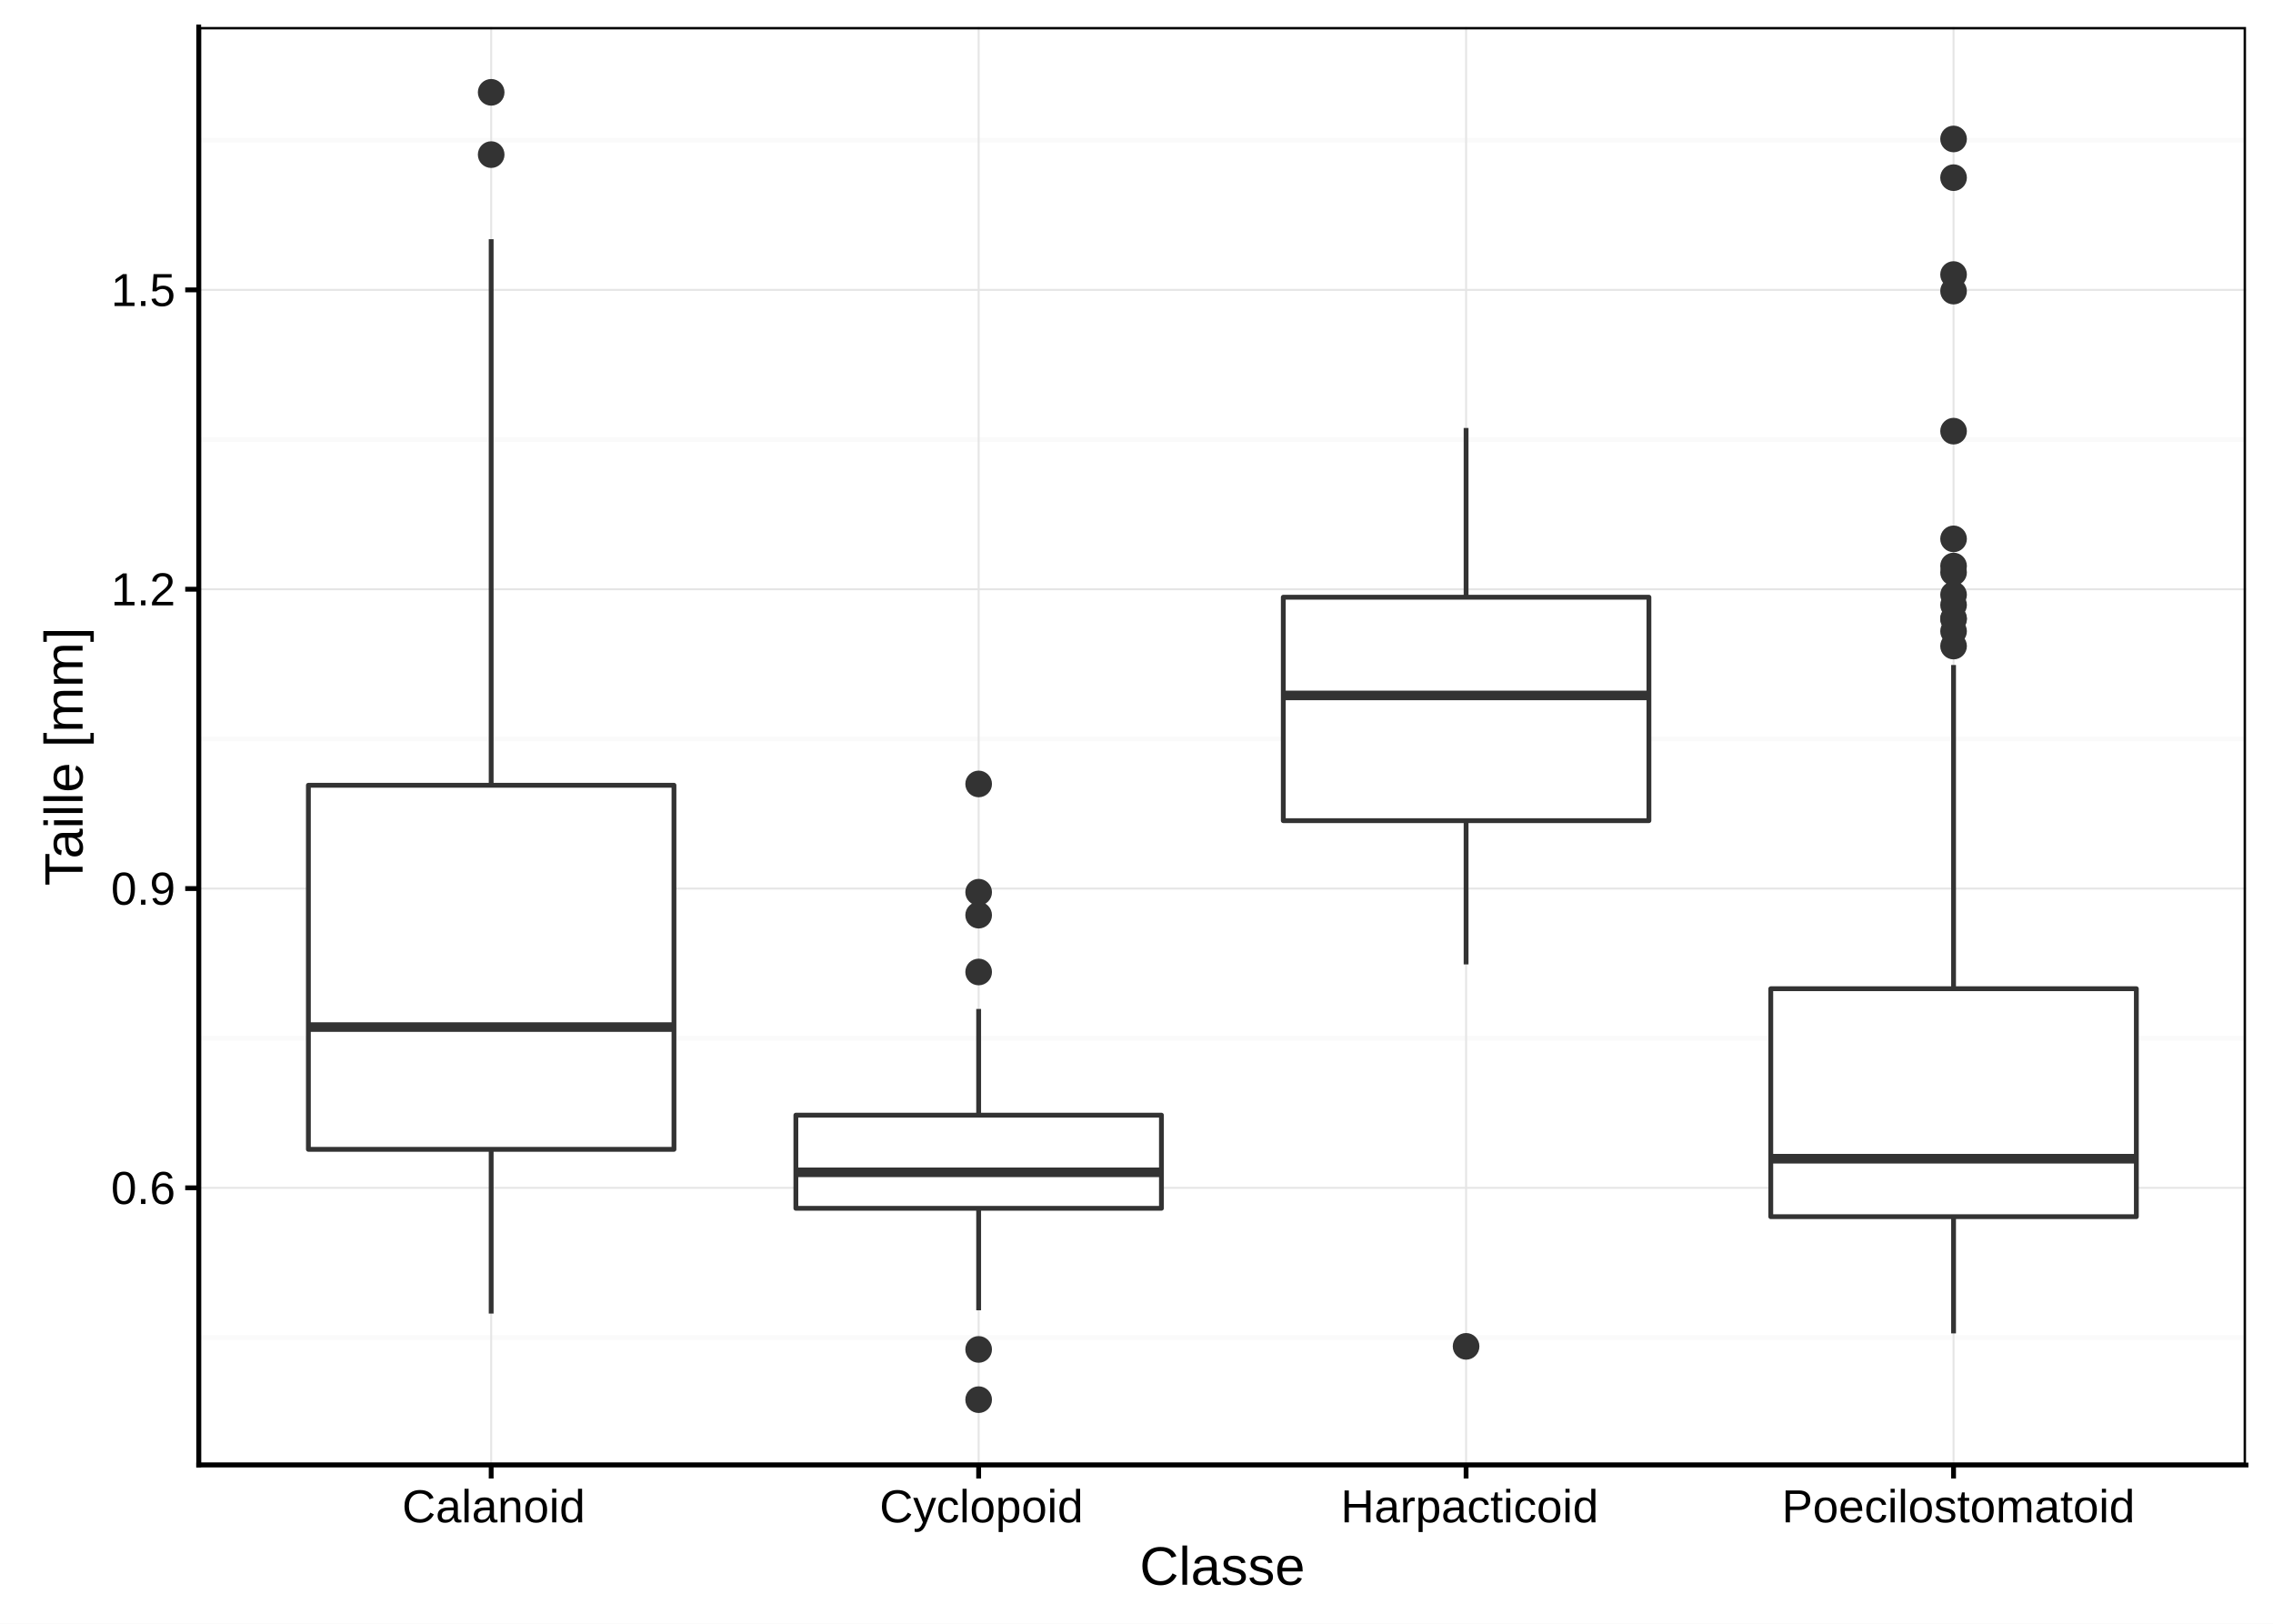
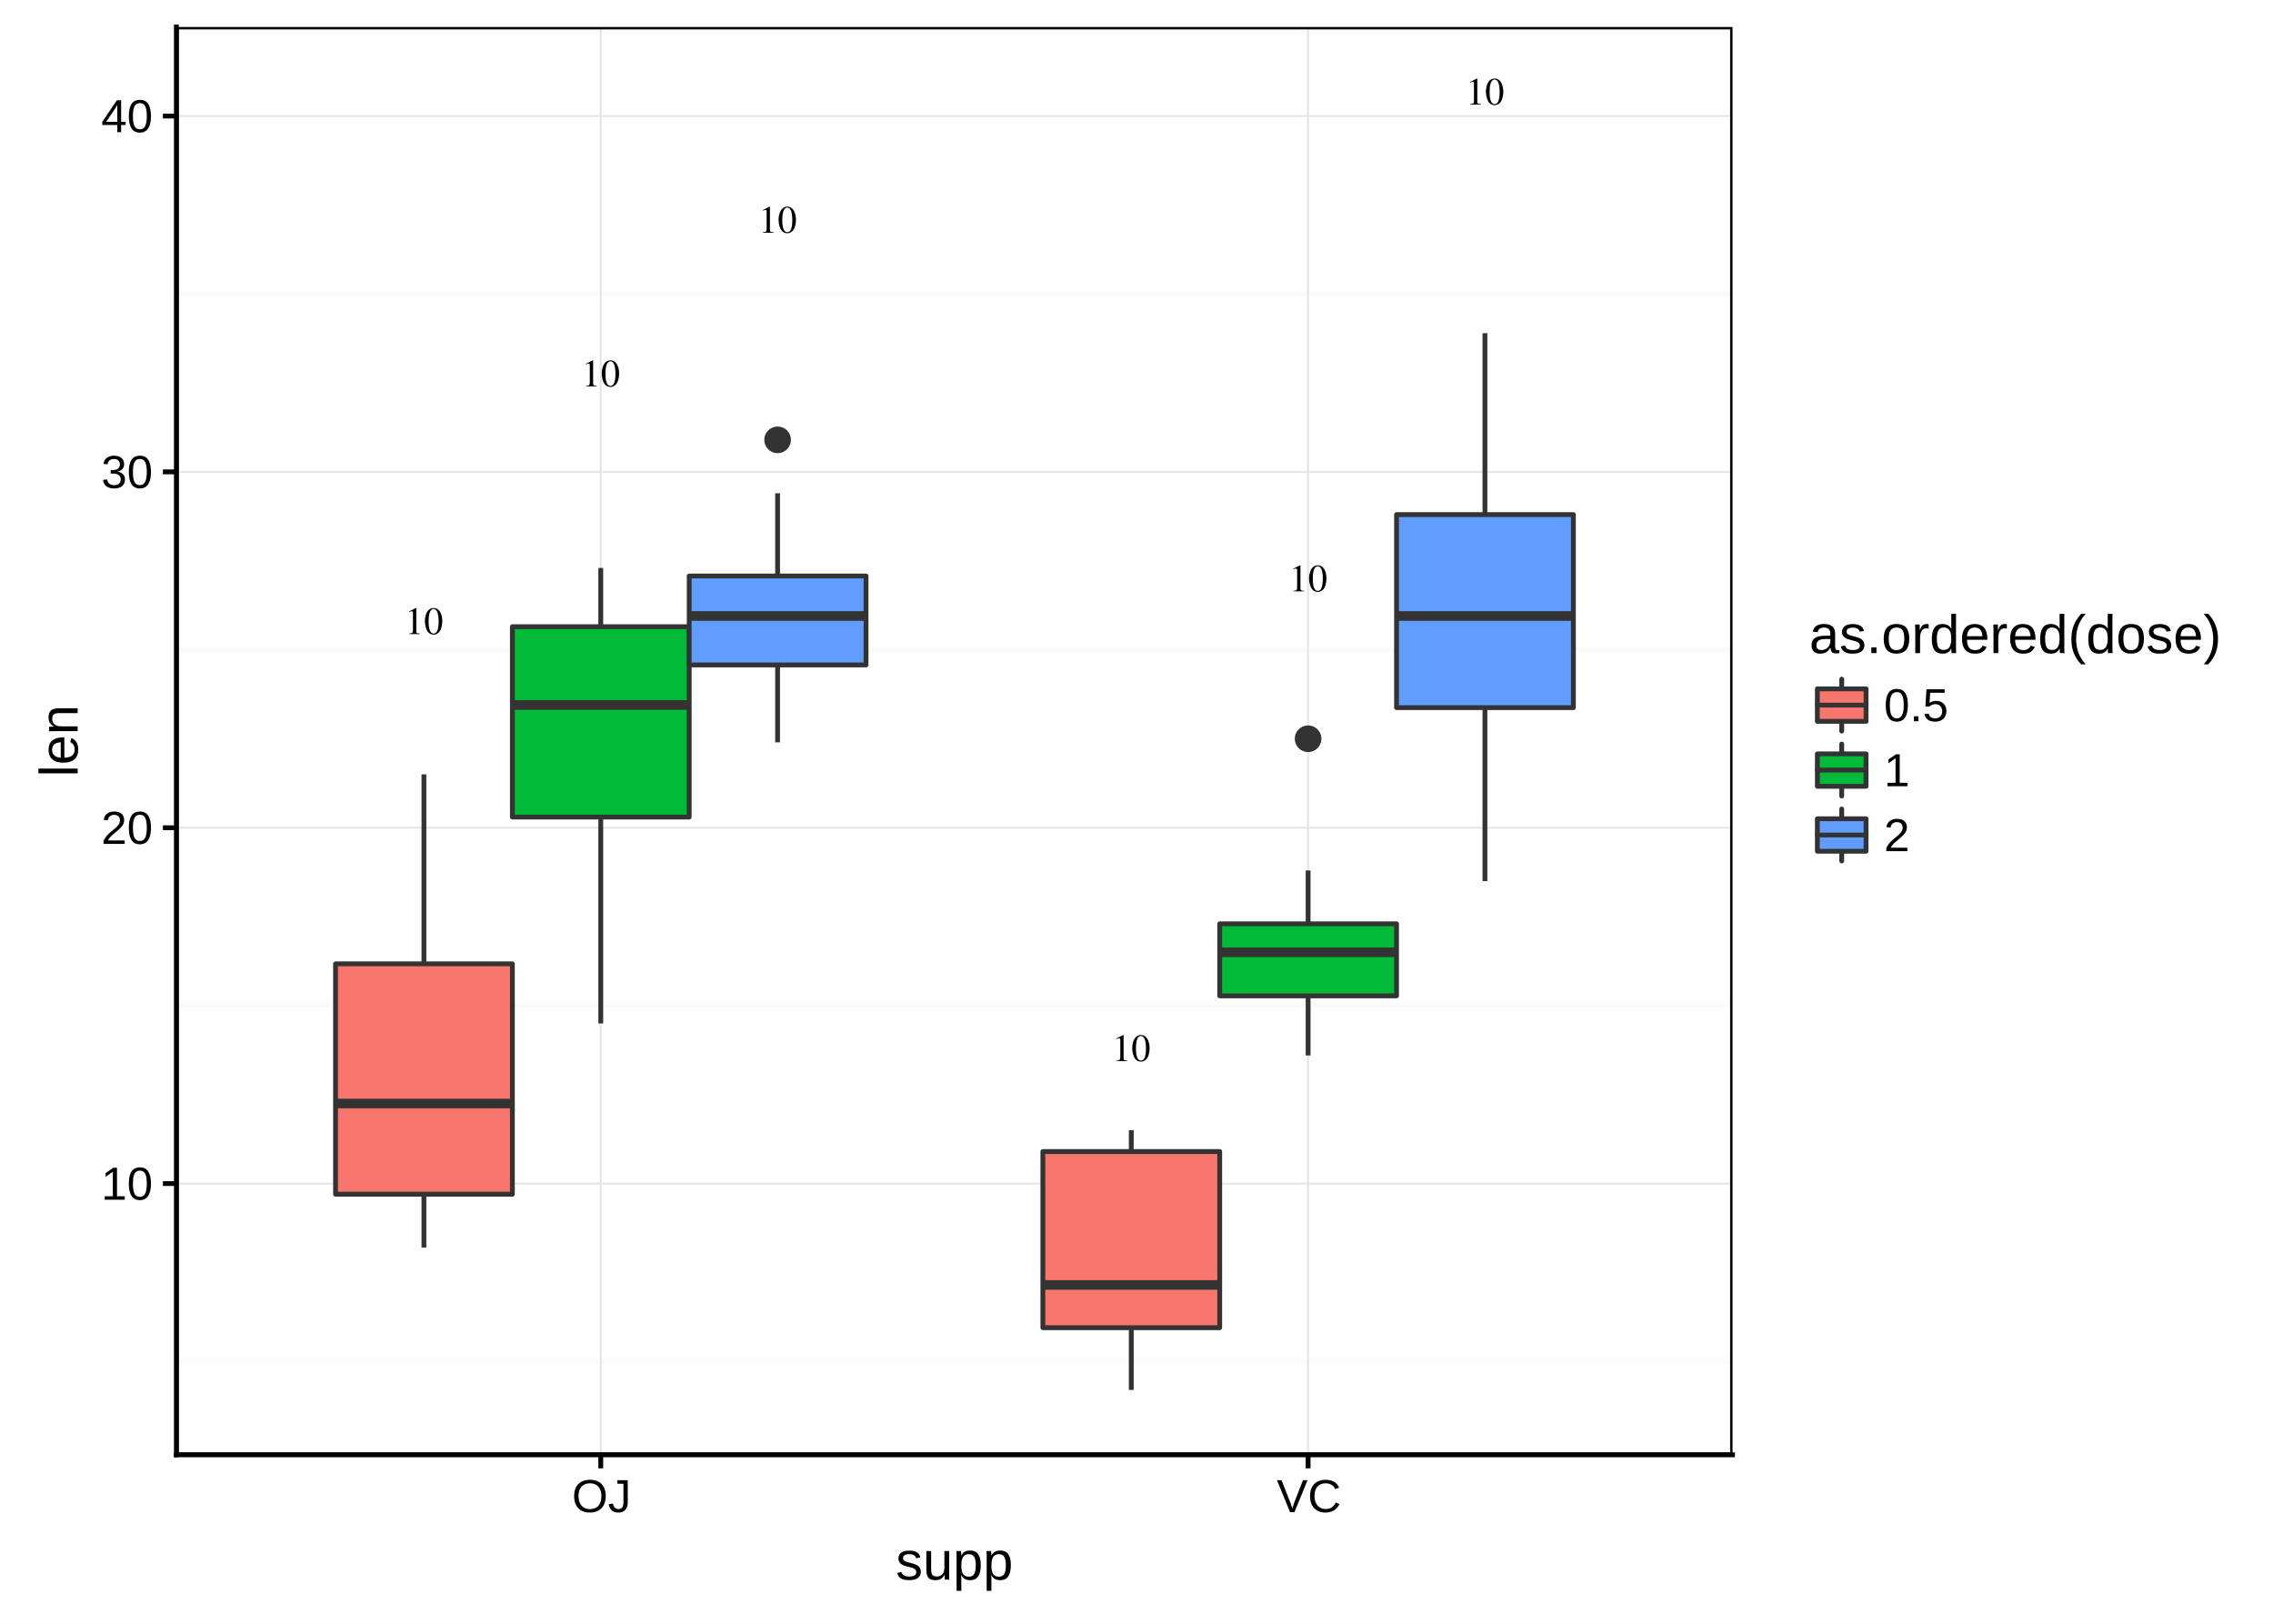
<svg xmlns="http://www.w3.org/2000/svg" viewBox="0 0 504.00 360.00">
  <defs>
    <style type="text/css">
    line, polyline, path, rect, circle {
      fill: none;
      stroke: #000000;
      stroke-linecap: round;
      stroke-linejoin: round;
      stroke-miterlimit: 10.00;
    }
  </style>
  </defs>
  <rect width="100%" height="100%" style="stroke: none; fill: #FFFFFF;" />
  <rect x="0.00" y="0.00" width="504.00" height="360.00" style="stroke-width: 0.00; stroke: none;" />
  <defs>
-     <clipPath id="cpNDQuMDU5MXw0OTguMDIyfDMyNC44MXw1Ljk3NzU4">
-       <rect x="44.06" y="5.98" width="453.96" height="318.83" />
+     <clipPath id="cpMzkuMTA4OHwzODQuMTU3fDMyMi41NTR8NS45Nzc1OA==">
+       <rect x="39.11" y="5.98" width="345.05" height="316.58" />
    </clipPath>
  </defs>
-   <rect x="44.06" y="5.98" width="453.96" height="318.83" style="stroke-width: 0.00; stroke: none; fill: #FFFFFF;" clip-path="url(#cpNDQuMDU5MXw0OTguMDIyfDMyNC44MXw1Ljk3NzU4)" />
-   <polyline points="44.06,296.55 498.02,296.55 " style="stroke-width: 1.07; stroke: #FAFAFA; stroke-linecap: butt;" clip-path="url(#cpNDQuMDU5MXw0OTguMDIyfDMyNC44MXw1Ljk3NzU4)" />
-   <polyline points="44.06,230.18 498.02,230.18 " style="stroke-width: 1.07; stroke: #FAFAFA; stroke-linecap: butt;" clip-path="url(#cpNDQuMDU5MXw0OTguMDIyfDMyNC44MXw1Ljk3NzU4)" />
-   <polyline points="44.06,163.82 498.02,163.82 " style="stroke-width: 1.07; stroke: #FAFAFA; stroke-linecap: butt;" clip-path="url(#cpNDQuMDU5MXw0OTguMDIyfDMyNC44MXw1Ljk3NzU4)" />
-   <polyline points="44.06,97.45 498.02,97.45 " style="stroke-width: 1.07; stroke: #FAFAFA; stroke-linecap: butt;" clip-path="url(#cpNDQuMDU5MXw0OTguMDIyfDMyNC44MXw1Ljk3NzU4)" />
-   <polyline points="44.06,31.09 498.02,31.09 " style="stroke-width: 1.07; stroke: #FAFAFA; stroke-linecap: butt;" clip-path="url(#cpNDQuMDU5MXw0OTguMDIyfDMyNC44MXw1Ljk3NzU4)" />
-   <polyline points="44.06,263.36 498.02,263.36 " style="stroke-width: 0.43; stroke: #E5E5E5; stroke-linecap: butt;" clip-path="url(#cpNDQuMDU5MXw0OTguMDIyfDMyNC44MXw1Ljk3NzU4)" />
-   <polyline points="44.06,197.00 498.02,197.00 " style="stroke-width: 0.43; stroke: #E5E5E5; stroke-linecap: butt;" clip-path="url(#cpNDQuMDU5MXw0OTguMDIyfDMyNC44MXw1Ljk3NzU4)" />
-   <polyline points="44.06,130.64 498.02,130.64 " style="stroke-width: 0.43; stroke: #E5E5E5; stroke-linecap: butt;" clip-path="url(#cpNDQuMDU5MXw0OTguMDIyfDMyNC44MXw1Ljk3NzU4)" />
-   <polyline points="44.06,64.27 498.02,64.27 " style="stroke-width: 0.43; stroke: #E5E5E5; stroke-linecap: butt;" clip-path="url(#cpNDQuMDU5MXw0OTguMDIyfDMyNC44MXw1Ljk3NzU4)" />
-   <polyline points="108.91,324.81 108.91,5.98 " style="stroke-width: 0.43; stroke: #E5E5E5; stroke-linecap: butt;" clip-path="url(#cpNDQuMDU5MXw0OTguMDIyfDMyNC44MXw1Ljk3NzU4)" />
-   <polyline points="217.00,324.81 217.00,5.98 " style="stroke-width: 0.43; stroke: #E5E5E5; stroke-linecap: butt;" clip-path="url(#cpNDQuMDU5MXw0OTguMDIyfDMyNC44MXw1Ljk3NzU4)" />
-   <polyline points="325.08,324.81 325.08,5.98 " style="stroke-width: 0.43; stroke: #E5E5E5; stroke-linecap: butt;" clip-path="url(#cpNDQuMDU5MXw0OTguMDIyfDMyNC44MXw1Ljk3NzU4)" />
-   <polyline points="433.17,324.81 433.17,5.98 " style="stroke-width: 0.43; stroke: #E5E5E5; stroke-linecap: butt;" clip-path="url(#cpNDQuMDU5MXw0OTguMDIyfDMyNC44MXw1Ljk3NzU4)" />
-   <circle cx="108.91" cy="20.47" r="1.95pt" style="stroke-width: 0.71; stroke: #333333; fill: #333333;" clip-path="url(#cpNDQuMDU5MXw0OTguMDIyfDMyNC44MXw1Ljk3NzU4)" />
-   <circle cx="108.91" cy="34.28" r="1.95pt" style="stroke-width: 0.71; stroke: #333333; fill: #333333;" clip-path="url(#cpNDQuMDU5MXw0OTguMDIyfDMyNC44MXw1Ljk3NzU4)" />
-   <line x1="108.91" y1="174.10" x2="108.91" y2="53.03" style="stroke-width: 1.07; stroke: #333333; stroke-linecap: butt;" clip-path="url(#cpNDQuMDU5MXw0OTguMDIyfDMyNC44MXw1Ljk3NzU4)" />
-   <line x1="108.91" y1="254.82" x2="108.91" y2="291.23" style="stroke-width: 1.07; stroke: #333333; stroke-linecap: butt;" clip-path="url(#cpNDQuMDU5MXw0OTguMDIyfDMyNC44MXw1Ljk3NzU4)" />
-   <polyline points="68.38,174.10 68.38,254.82 149.44,254.82 149.44,174.10 68.38,174.10 " style="stroke-width: 1.07; stroke: #333333; fill: #FFFFFF;" clip-path="url(#cpNDQuMDU5MXw0OTguMDIyfDMyNC44MXw1Ljk3NzU4)" />
-   <line x1="68.38" y1="227.71" x2="149.44" y2="227.71" style="stroke-width: 2.13; stroke: #333333; stroke-linecap: butt;" clip-path="url(#cpNDQuMDU5MXw0OTguMDIyfDMyNC44MXw1Ljk3NzU4)" />
-   <circle cx="217.00" cy="299.18" r="1.95pt" style="stroke-width: 0.71; stroke: #333333; fill: #333333;" clip-path="url(#cpNDQuMDU5MXw0OTguMDIyfDMyNC44MXw1Ljk3NzU4)" />
-   <circle cx="217.00" cy="310.32" r="1.95pt" style="stroke-width: 0.71; stroke: #333333; fill: #333333;" clip-path="url(#cpNDQuMDU5MXw0OTguMDIyfDMyNC44MXw1Ljk3NzU4)" />
-   <circle cx="217.00" cy="197.81" r="1.95pt" style="stroke-width: 0.71; stroke: #333333; fill: #333333;" clip-path="url(#cpNDQuMDU5MXw0OTguMDIyfDMyNC44MXw1Ljk3NzU4)" />
-   <circle cx="217.00" cy="173.81" r="1.95pt" style="stroke-width: 0.71; stroke: #333333; fill: #333333;" clip-path="url(#cpNDQuMDU5MXw0OTguMDIyfDMyNC44MXw1Ljk3NzU4)" />
-   <circle cx="217.00" cy="202.90" r="1.95pt" style="stroke-width: 0.71; stroke: #333333; fill: #333333;" clip-path="url(#cpNDQuMDU5MXw0OTguMDIyfDMyNC44MXw1Ljk3NzU4)" />
-   <circle cx="217.00" cy="215.50" r="1.95pt" style="stroke-width: 0.71; stroke: #333333; fill: #333333;" clip-path="url(#cpNDQuMDU5MXw0OTguMDIyfDMyNC44MXw1Ljk3NzU4)" />
-   <line x1="217.00" y1="247.24" x2="217.00" y2="223.69" style="stroke-width: 1.07; stroke: #333333; stroke-linecap: butt;" clip-path="url(#cpNDQuMDU5MXw0OTguMDIyfDMyNC44MXw1Ljk3NzU4)" />
-   <line x1="217.00" y1="267.89" x2="217.00" y2="290.51" style="stroke-width: 1.07; stroke: #333333; stroke-linecap: butt;" clip-path="url(#cpNDQuMDU5MXw0OTguMDIyfDMyNC44MXw1Ljk3NzU4)" />
-   <polyline points="176.47,247.24 176.47,267.89 257.53,267.89 257.53,247.24 176.47,247.24 " style="stroke-width: 1.07; stroke: #333333; fill: #FFFFFF;" clip-path="url(#cpNDQuMDU5MXw0OTguMDIyfDMyNC44MXw1Ljk3NzU4)" />
-   <line x1="176.47" y1="259.92" x2="257.53" y2="259.92" style="stroke-width: 2.13; stroke: #333333; stroke-linecap: butt;" clip-path="url(#cpNDQuMDU5MXw0OTguMDIyfDMyNC44MXw1Ljk3NzU4)" />
-   <circle cx="325.08" cy="298.50" r="1.95pt" style="stroke-width: 0.71; stroke: #333333; fill: #333333;" clip-path="url(#cpNDQuMDU5MXw0OTguMDIyfDMyNC44MXw1Ljk3NzU4)" />
-   <line x1="325.08" y1="132.41" x2="325.08" y2="94.88" style="stroke-width: 1.07; stroke: #333333; stroke-linecap: butt;" clip-path="url(#cpNDQuMDU5MXw0OTguMDIyfDMyNC44MXw1Ljk3NzU4)" />
-   <line x1="325.08" y1="181.95" x2="325.08" y2="213.82" style="stroke-width: 1.07; stroke: #333333; stroke-linecap: butt;" clip-path="url(#cpNDQuMDU5MXw0OTguMDIyfDMyNC44MXw1Ljk3NzU4)" />
-   <polyline points="284.55,132.41 284.55,181.95 365.62,181.95 365.62,132.41 284.55,132.41 " style="stroke-width: 1.07; stroke: #333333; fill: #FFFFFF;" clip-path="url(#cpNDQuMDU5MXw0OTguMDIyfDMyNC44MXw1Ljk3NzU4)" />
-   <line x1="284.55" y1="154.18" x2="365.62" y2="154.18" style="stroke-width: 2.13; stroke: #333333; stroke-linecap: butt;" clip-path="url(#cpNDQuMDU5MXw0OTguMDIyfDMyNC44MXw1Ljk3NzU4)" />
-   <circle cx="433.17" cy="137.13" r="1.95pt" style="stroke-width: 0.71; stroke: #333333; fill: #333333;" clip-path="url(#cpNDQuMDU5MXw0OTguMDIyfDMyNC44MXw1Ljk3NzU4)" />
-   <circle cx="433.17" cy="30.81" r="1.95pt" style="stroke-width: 0.71; stroke: #333333; fill: #333333;" clip-path="url(#cpNDQuMDU5MXw0OTguMDIyfDMyNC44MXw1Ljk3NzU4)" />
-   <circle cx="433.17" cy="131.86" r="1.95pt" style="stroke-width: 0.71; stroke: #333333; fill: #333333;" clip-path="url(#cpNDQuMDU5MXw0OTguMDIyfDMyNC44MXw1Ljk3NzU4)" />
-   <circle cx="433.17" cy="139.95" r="1.95pt" style="stroke-width: 0.71; stroke: #333333; fill: #333333;" clip-path="url(#cpNDQuMDU5MXw0OTguMDIyfDMyNC44MXw1Ljk3NzU4)" />
-   <circle cx="433.17" cy="119.47" r="1.95pt" style="stroke-width: 0.71; stroke: #333333; fill: #333333;" clip-path="url(#cpNDQuMDU5MXw0OTguMDIyfDMyNC44MXw1Ljk3NzU4)" />
-   <circle cx="433.17" cy="95.59" r="1.95pt" style="stroke-width: 0.71; stroke: #333333; fill: #333333;" clip-path="url(#cpNDQuMDU5MXw0OTguMDIyfDMyNC44MXw1Ljk3NzU4)" />
-   <circle cx="433.17" cy="137.24" r="1.95pt" style="stroke-width: 0.71; stroke: #333333; fill: #333333;" clip-path="url(#cpNDQuMDU5MXw0OTguMDIyfDMyNC44MXw1Ljk3NzU4)" />
-   <circle cx="433.17" cy="134.13" r="1.95pt" style="stroke-width: 0.71; stroke: #333333; fill: #333333;" clip-path="url(#cpNDQuMDU5MXw0OTguMDIyfDMyNC44MXw1Ljk3NzU4)" />
-   <circle cx="433.17" cy="126.90" r="1.95pt" style="stroke-width: 0.71; stroke: #333333; fill: #333333;" clip-path="url(#cpNDQuMDU5MXw0OTguMDIyfDMyNC44MXw1Ljk3NzU4)" />
-   <circle cx="433.17" cy="143.24" r="1.95pt" style="stroke-width: 0.71; stroke: #333333; fill: #333333;" clip-path="url(#cpNDQuMDU5MXw0OTguMDIyfDMyNC44MXw1Ljk3NzU4)" />
-   <circle cx="433.17" cy="64.54" r="1.95pt" style="stroke-width: 0.71; stroke: #333333; fill: #333333;" clip-path="url(#cpNDQuMDU5MXw0OTguMDIyfDMyNC44MXw1Ljk3NzU4)" />
-   <circle cx="433.17" cy="39.39" r="1.95pt" style="stroke-width: 0.71; stroke: #333333; fill: #333333;" clip-path="url(#cpNDQuMDU5MXw0OTguMDIyfDMyNC44MXw1Ljk3NzU4)" />
-   <circle cx="433.17" cy="125.49" r="1.95pt" style="stroke-width: 0.71; stroke: #333333; fill: #333333;" clip-path="url(#cpNDQuMDU5MXw0OTguMDIyfDMyNC44MXw1Ljk3NzU4)" />
-   <circle cx="433.17" cy="60.87" r="1.95pt" style="stroke-width: 0.71; stroke: #333333; fill: #333333;" clip-path="url(#cpNDQuMDU5MXw0OTguMDIyfDMyNC44MXw1Ljk3NzU4)" />
-   <line x1="433.17" y1="219.21" x2="433.17" y2="147.43" style="stroke-width: 1.07; stroke: #333333; stroke-linecap: butt;" clip-path="url(#cpNDQuMDU5MXw0OTguMDIyfDMyNC44MXw1Ljk3NzU4)" />
-   <line x1="433.17" y1="269.75" x2="433.17" y2="295.63" style="stroke-width: 1.07; stroke: #333333; stroke-linecap: butt;" clip-path="url(#cpNDQuMDU5MXw0OTguMDIyfDMyNC44MXw1Ljk3NzU4)" />
-   <polyline points="392.64,219.21 392.64,269.75 473.70,269.75 473.70,219.21 392.64,219.21 " style="stroke-width: 1.07; stroke: #333333; fill: #FFFFFF;" clip-path="url(#cpNDQuMDU5MXw0OTguMDIyfDMyNC44MXw1Ljk3NzU4)" />
-   <line x1="392.64" y1="256.90" x2="473.70" y2="256.90" style="stroke-width: 2.13; stroke: #333333; stroke-linecap: butt;" clip-path="url(#cpNDQuMDU5MXw0OTguMDIyfDMyNC44MXw1Ljk3NzU4)" />
-   <rect x="44.06" y="5.98" width="453.96" height="318.83" style="stroke-width: 1.07;" clip-path="url(#cpNDQuMDU5MXw0OTguMDIyfDMyNC44MXw1Ljk3NzU4)" />
+   <rect x="39.11" y="5.98" width="345.05" height="316.58" style="stroke-width: 0.00; stroke: none; fill: #FFFFFF;" clip-path="url(#cpMzkuMTA4OHwzODQuMTU3fDMyMi41NTR8NS45Nzc1OA==)" />
+   <polyline points="39.11,301.85 384.16,301.85 " style="stroke-width: 1.07; stroke: #FAFAFA; stroke-linecap: butt;" clip-path="url(#cpMzkuMTA4OHwzODQuMTU3fDMyMi41NTR8NS45Nzc1OA==)" />
+   <polyline points="39.11,222.96 384.16,222.96 " style="stroke-width: 1.07; stroke: #FAFAFA; stroke-linecap: butt;" clip-path="url(#cpMzkuMTA4OHwzODQuMTU3fDMyMi41NTR8NS45Nzc1OA==)" />
+   <polyline points="39.11,144.07 384.16,144.07 " style="stroke-width: 1.07; stroke: #FAFAFA; stroke-linecap: butt;" clip-path="url(#cpMzkuMTA4OHwzODQuMTU3fDMyMi41NTR8NS45Nzc1OA==)" />
+   <polyline points="39.11,65.18 384.16,65.18 " style="stroke-width: 1.07; stroke: #FAFAFA; stroke-linecap: butt;" clip-path="url(#cpMzkuMTA4OHwzODQuMTU3fDMyMi41NTR8NS45Nzc1OA==)" />
+   <polyline points="39.11,262.41 384.16,262.41 " style="stroke-width: 0.43; stroke: #E5E5E5; stroke-linecap: butt;" clip-path="url(#cpMzkuMTA4OHwzODQuMTU3fDMyMi41NTR8NS45Nzc1OA==)" />
+   <polyline points="39.11,183.52 384.16,183.52 " style="stroke-width: 0.43; stroke: #E5E5E5; stroke-linecap: butt;" clip-path="url(#cpMzkuMTA4OHwzODQuMTU3fDMyMi41NTR8NS45Nzc1OA==)" />
+   <polyline points="39.11,104.62 384.16,104.62 " style="stroke-width: 0.43; stroke: #E5E5E5; stroke-linecap: butt;" clip-path="url(#cpMzkuMTA4OHwzODQuMTU3fDMyMi41NTR8NS45Nzc1OA==)" />
+   <polyline points="39.11,25.73 384.16,25.73 " style="stroke-width: 0.43; stroke: #E5E5E5; stroke-linecap: butt;" clip-path="url(#cpMzkuMTA4OHwzODQuMTU3fDMyMi41NTR8NS45Nzc1OA==)" />
+   <polyline points="133.21,322.55 133.21,5.98 " style="stroke-width: 0.43; stroke: #E5E5E5; stroke-linecap: butt;" clip-path="url(#cpMzkuMTA4OHwzODQuMTU3fDMyMi41NTR8NS45Nzc1OA==)" />
+   <polyline points="290.05,322.55 290.05,5.98 " style="stroke-width: 0.43; stroke: #E5E5E5; stroke-linecap: butt;" clip-path="url(#cpMzkuMTA4OHwzODQuMTU3fDMyMi41NTR8NS45Nzc1OA==)" />
+   <line x1="94.00" y1="213.69" x2="94.00" y2="171.68" style="stroke-width: 1.07; stroke: #333333; stroke-linecap: butt;" clip-path="url(#cpMzkuMTA4OHwzODQuMTU3fDMyMi41NTR8NS45Nzc1OA==)" />
+   <line x1="94.00" y1="264.77" x2="94.00" y2="276.61" style="stroke-width: 1.07; stroke: #333333; stroke-linecap: butt;" clip-path="url(#cpMzkuMTA4OHwzODQuMTU3fDMyMi41NTR8NS45Nzc1OA==)" />
+   <polyline points="74.40,213.69 74.40,264.77 113.61,264.77 113.61,213.69 74.40,213.69 " style="stroke-width: 1.07; stroke: #333333; fill: #F8766D;" clip-path="url(#cpMzkuMTA4OHwzODQuMTU3fDMyMi41NTR8NS45Nzc1OA==)" />
+   <line x1="74.40" y1="244.66" x2="113.61" y2="244.66" style="stroke-width: 2.13; stroke: #333333; stroke-linecap: butt;" clip-path="url(#cpMzkuMTA4OHwzODQuMTU3fDMyMi41NTR8NS45Nzc1OA==)" />
+   <line x1="133.21" y1="138.94" x2="133.21" y2="125.92" style="stroke-width: 1.07; stroke: #333333; stroke-linecap: butt;" clip-path="url(#cpMzkuMTA4OHwzODQuMTU3fDMyMi41NTR8NS45Nzc1OA==)" />
+   <line x1="133.21" y1="181.15" x2="133.21" y2="226.91" style="stroke-width: 1.07; stroke: #333333; stroke-linecap: butt;" clip-path="url(#cpMzkuMTA4OHwzODQuMTU3fDMyMi41NTR8NS45Nzc1OA==)" />
+   <polyline points="113.61,138.94 113.61,181.15 152.82,181.15 152.82,138.94 113.61,138.94 " style="stroke-width: 1.07; stroke: #333333; fill: #00BA38;" clip-path="url(#cpMzkuMTA4OHwzODQuMTU3fDMyMi41NTR8NS45Nzc1OA==)" />
+   <line x1="113.61" y1="156.30" x2="152.82" y2="156.30" style="stroke-width: 2.13; stroke: #333333; stroke-linecap: butt;" clip-path="url(#cpMzkuMTA4OHwzODQuMTU3fDMyMi41NTR8NS45Nzc1OA==)" />
+   <circle cx="172.42" cy="97.52" r="1.95pt" style="stroke-width: 0.71; stroke: #333333; fill: #333333;" clip-path="url(#cpMzkuMTA4OHwzODQuMTU3fDMyMi41NTR8NS45Nzc1OA==)" />
+   <line x1="172.42" y1="127.70" x2="172.42" y2="109.36" style="stroke-width: 1.07; stroke: #333333; stroke-linecap: butt;" clip-path="url(#cpMzkuMTA4OHwzODQuMTU3fDMyMi41NTR8NS45Nzc1OA==)" />
+   <line x1="172.42" y1="147.42" x2="172.42" y2="164.58" style="stroke-width: 1.07; stroke: #333333; stroke-linecap: butt;" clip-path="url(#cpMzkuMTA4OHwzODQuMTU3fDMyMi41NTR8NS45Nzc1OA==)" />
+   <polyline points="152.82,127.70 152.82,147.42 192.03,147.42 192.03,127.70 152.82,127.70 " style="stroke-width: 1.07; stroke: #333333; fill: #619CFF;" clip-path="url(#cpMzkuMTA4OHwzODQuMTU3fDMyMi41NTR8NS45Nzc1OA==)" />
+   <line x1="152.82" y1="136.57" x2="192.03" y2="136.57" style="stroke-width: 2.13; stroke: #333333; stroke-linecap: butt;" clip-path="url(#cpMzkuMTA4OHwzODQuMTU3fDMyMi41NTR8NS45Nzc1OA==)" />
+   <line x1="250.84" y1="255.31" x2="250.84" y2="250.57" style="stroke-width: 1.07; stroke: #333333; stroke-linecap: butt;" clip-path="url(#cpMzkuMTA4OHwzODQuMTU3fDMyMi41NTR8NS45Nzc1OA==)" />
+   <line x1="250.84" y1="294.36" x2="250.84" y2="308.16" style="stroke-width: 1.07; stroke: #333333; stroke-linecap: butt;" clip-path="url(#cpMzkuMTA4OHwzODQuMTU3fDMyMi41NTR8NS45Nzc1OA==)" />
+   <polyline points="231.24,255.31 231.24,294.36 270.45,294.36 270.45,255.31 231.24,255.31 " style="stroke-width: 1.07; stroke: #333333; fill: #F8766D;" clip-path="url(#cpMzkuMTA4OHwzODQuMTU3fDMyMi41NTR8NS45Nzc1OA==)" />
+   <line x1="231.24" y1="284.89" x2="270.45" y2="284.89" style="stroke-width: 2.13; stroke: #333333; stroke-linecap: butt;" clip-path="url(#cpMzkuMTA4OHwzODQuMTU3fDMyMi41NTR8NS45Nzc1OA==)" />
+   <circle cx="290.05" cy="163.79" r="1.95pt" style="stroke-width: 0.71; stroke: #333333; fill: #333333;" clip-path="url(#cpMzkuMTA4OHwzODQuMTU3fDMyMi41NTR8NS45Nzc1OA==)" />
+   <line x1="290.05" y1="204.82" x2="290.05" y2="192.98" style="stroke-width: 1.07; stroke: #333333; stroke-linecap: butt;" clip-path="url(#cpMzkuMTA4OHwzODQuMTU3fDMyMi41NTR8NS45Nzc1OA==)" />
+   <line x1="290.05" y1="220.79" x2="290.05" y2="234.01" style="stroke-width: 1.07; stroke: #333333; stroke-linecap: butt;" clip-path="url(#cpMzkuMTA4OHwzODQuMTU3fDMyMi41NTR8NS45Nzc1OA==)" />
+   <polyline points="270.45,204.82 270.45,220.79 309.66,220.79 309.66,204.82 270.45,204.82 " style="stroke-width: 1.07; stroke: #333333; fill: #00BA38;" clip-path="url(#cpMzkuMTA4OHwzODQuMTU3fDMyMi41NTR8NS45Nzc1OA==)" />
+   <line x1="270.45" y1="211.13" x2="309.66" y2="211.13" style="stroke-width: 2.13; stroke: #333333; stroke-linecap: butt;" clip-path="url(#cpMzkuMTA4OHwzODQuMTU3fDMyMi41NTR8NS45Nzc1OA==)" />
+   <line x1="329.26" y1="114.09" x2="329.26" y2="73.86" style="stroke-width: 1.07; stroke: #333333; stroke-linecap: butt;" clip-path="url(#cpMzkuMTA4OHwzODQuMTU3fDMyMi41NTR8NS45Nzc1OA==)" />
+   <line x1="329.26" y1="156.89" x2="329.26" y2="195.35" style="stroke-width: 1.07; stroke: #333333; stroke-linecap: butt;" clip-path="url(#cpMzkuMTA4OHwzODQuMTU3fDMyMi41NTR8NS45Nzc1OA==)" />
+   <polyline points="309.66,114.09 309.66,156.89 348.87,156.89 348.87,114.09 309.66,114.09 " style="stroke-width: 1.07; stroke: #333333; fill: #619CFF;" clip-path="url(#cpMzkuMTA4OHwzODQuMTU3fDMyMi41NTR8NS45Nzc1OA==)" />
+   <line x1="309.66" y1="136.57" x2="348.87" y2="136.57" style="stroke-width: 2.13; stroke: #333333; stroke-linecap: butt;" clip-path="url(#cpMzkuMTA4OHwzODQuMTU3fDMyMi41NTR8NS45Nzc1OA==)" />
+   <g clip-path="url(#cpMzkuMTA4OHwzODQuMTU3fDMyMi41NTR8NS45Nzc1OA==)">
+     <text x="168.16" y="51.59" style="font-size: 8.54px; font-family: Times;" textLength="8.53px" lengthAdjust="spacingAndGlyphs">10</text>
+   </g>
+   <g clip-path="url(#cpMzkuMTA4OHwzODQuMTU3fDMyMi41NTR8NS45Nzc1OA==)">
+     <text x="128.95" y="85.67" style="font-size: 8.54px; font-family: Times;" textLength="8.53px" lengthAdjust="spacingAndGlyphs">10</text>
+   </g>
+   <g clip-path="url(#cpMzkuMTA4OHwzODQuMTU3fDMyMi41NTR8NS45Nzc1OA==)">
+     <text x="89.74" y="140.58" style="font-size: 8.54px; font-family: Times;" textLength="8.53px" lengthAdjust="spacingAndGlyphs">10</text>
+   </g>
+   <g clip-path="url(#cpMzkuMTA4OHwzODQuMTU3fDMyMi41NTR8NS45Nzc1OA==)">
+     <text x="325.00" y="23.19" style="font-size: 8.54px; font-family: Times;" textLength="8.53px" lengthAdjust="spacingAndGlyphs">10</text>
+   </g>
+   <g clip-path="url(#cpMzkuMTA4OHwzODQuMTU3fDMyMi41NTR8NS45Nzc1OA==)">
+     <text x="285.79" y="131.11" style="font-size: 8.54px; font-family: Times;" textLength="8.53px" lengthAdjust="spacingAndGlyphs">10</text>
+   </g>
+   <g clip-path="url(#cpMzkuMTA4OHwzODQuMTU3fDMyMi41NTR8NS45Nzc1OA==)">
+     <text x="246.58" y="235.25" style="font-size: 8.54px; font-family: Times;" textLength="8.53px" lengthAdjust="spacingAndGlyphs">10</text>
+   </g>
+   <rect x="39.11" y="5.98" width="345.05" height="316.58" style="stroke-width: 1.07;" clip-path="url(#cpMzkuMTA4OHwzODQuMTU3fDMyMi41NTR8NS45Nzc1OA==)" />
  <defs>
    <clipPath id="cpMHw1MDR8MzYwfDA=">
      <rect x="0.00" y="0.00" width="504.00" height="360.00" />
    </clipPath>
  </defs>
-   <polyline points="44.06,324.81 44.06,5.98 " style="stroke-width: 1.07; stroke-linecap: square;" clip-path="url(#cpMHw1MDR8MzYwfDA=)" />
+   <polyline points="39.11,322.55 39.11,5.98 " style="stroke-width: 1.07; stroke-linecap: square;" clip-path="url(#cpMHw1MDR8MzYwfDA=)" />
  <g clip-path="url(#cpMHw1MDR8MzYwfDA=)">
-     <text x="24.61" y="266.94" style="font-size: 10.28px; font-family: Arial;" textLength="13.90px" lengthAdjust="spacingAndGlyphs">0.6</text>
+     <text x="22.44" y="265.99" style="font-size: 10.28px; font-family: Arial;" textLength="11.12px" lengthAdjust="spacingAndGlyphs">10</text>
  </g>
  <g clip-path="url(#cpMHw1MDR8MzYwfDA=)">
-     <text x="24.61" y="200.58" style="font-size: 10.28px; font-family: Arial;" textLength="13.90px" lengthAdjust="spacingAndGlyphs">0.9</text>
+     <text x="22.44" y="187.09" style="font-size: 10.28px; font-family: Arial;" textLength="11.12px" lengthAdjust="spacingAndGlyphs">20</text>
  </g>
  <g clip-path="url(#cpMHw1MDR8MzYwfDA=)">
-     <text x="24.61" y="134.21" style="font-size: 10.28px; font-family: Arial;" textLength="13.90px" lengthAdjust="spacingAndGlyphs">1.2</text>
+     <text x="22.44" y="108.20" style="font-size: 10.28px; font-family: Arial;" textLength="11.12px" lengthAdjust="spacingAndGlyphs">30</text>
  </g>
  <g clip-path="url(#cpMHw1MDR8MzYwfDA=)">
-     <text x="24.61" y="67.85" style="font-size: 10.28px; font-family: Arial;" textLength="13.90px" lengthAdjust="spacingAndGlyphs">1.5</text>
+     <text x="22.44" y="29.31" style="font-size: 10.28px; font-family: Arial;" textLength="11.12px" lengthAdjust="spacingAndGlyphs">40</text>
  </g>
-   <polyline points="41.07,263.36 44.06,263.36 " style="stroke-width: 1.07; stroke-linecap: butt;" clip-path="url(#cpMHw1MDR8MzYwfDA=)" />
-   <polyline points="41.07,197.00 44.06,197.00 " style="stroke-width: 1.07; stroke-linecap: butt;" clip-path="url(#cpMHw1MDR8MzYwfDA=)" />
-   <polyline points="41.07,130.64 44.06,130.64 " style="stroke-width: 1.07; stroke-linecap: butt;" clip-path="url(#cpMHw1MDR8MzYwfDA=)" />
-   <polyline points="41.07,64.27 44.06,64.27 " style="stroke-width: 1.07; stroke-linecap: butt;" clip-path="url(#cpMHw1MDR8MzYwfDA=)" />
-   <polyline points="44.06,324.81 498.02,324.81 " style="stroke-width: 1.07; stroke-linecap: square;" clip-path="url(#cpMHw1MDR8MzYwfDA=)" />
-   <polyline points="108.91,327.80 108.91,324.81 " style="stroke-width: 1.07; stroke-linecap: butt;" clip-path="url(#cpMHw1MDR8MzYwfDA=)" />
-   <polyline points="217.00,327.80 217.00,324.81 " style="stroke-width: 1.07; stroke-linecap: butt;" clip-path="url(#cpMHw1MDR8MzYwfDA=)" />
-   <polyline points="325.08,327.80 325.08,324.81 " style="stroke-width: 1.07; stroke-linecap: butt;" clip-path="url(#cpMHw1MDR8MzYwfDA=)" />
-   <polyline points="433.17,327.80 433.17,324.81 " style="stroke-width: 1.07; stroke-linecap: butt;" clip-path="url(#cpMHw1MDR8MzYwfDA=)" />
+   <polyline points="36.12,262.41 39.11,262.41 " style="stroke-width: 1.07; stroke-linecap: butt;" clip-path="url(#cpMHw1MDR8MzYwfDA=)" />
+   <polyline points="36.12,183.52 39.11,183.52 " style="stroke-width: 1.07; stroke-linecap: butt;" clip-path="url(#cpMHw1MDR8MzYwfDA=)" />
+   <polyline points="36.12,104.62 39.11,104.62 " style="stroke-width: 1.07; stroke-linecap: butt;" clip-path="url(#cpMHw1MDR8MzYwfDA=)" />
+   <polyline points="36.12,25.73 39.11,25.73 " style="stroke-width: 1.07; stroke-linecap: butt;" clip-path="url(#cpMHw1MDR8MzYwfDA=)" />
+   <polyline points="39.11,322.55 384.16,322.55 " style="stroke-width: 1.07; stroke-linecap: square;" clip-path="url(#cpMHw1MDR8MzYwfDA=)" />
+   <polyline points="133.21,325.54 133.21,322.55 " style="stroke-width: 1.07; stroke-linecap: butt;" clip-path="url(#cpMHw1MDR8MzYwfDA=)" />
+   <polyline points="290.05,325.54 290.05,322.55 " style="stroke-width: 1.07; stroke-linecap: butt;" clip-path="url(#cpMHw1MDR8MzYwfDA=)" />
  <g clip-path="url(#cpMHw1MDR8MzYwfDA=)">
-     <text x="89.17" y="337.52" style="font-size: 10.28px; font-family: Arial;" textLength="39.47px" lengthAdjust="spacingAndGlyphs">Calanoid</text>
+     <text x="126.82" y="335.26" style="font-size: 10.28px; font-family: Arial;" textLength="12.78px" lengthAdjust="spacingAndGlyphs">OJ</text>
  </g>
  <g clip-path="url(#cpMHw1MDR8MzYwfDA=)">
-     <text x="195.04" y="337.52" style="font-size: 10.28px; font-family: Arial;" textLength="43.91px" lengthAdjust="spacingAndGlyphs">Cyclopoid</text>
+     <text x="283.11" y="335.26" style="font-size: 10.28px; font-family: Arial;" textLength="13.89px" lengthAdjust="spacingAndGlyphs">VC</text>
  </g>
  <g clip-path="url(#cpMHw1MDR8MzYwfDA=)">
-     <text x="297.29" y="337.52" style="font-size: 10.28px; font-family: Arial;" textLength="55.58px" lengthAdjust="spacingAndGlyphs">Harpacticoid</text>
+     <text x="198.62" y="350.22" style="font-size: 12.00px; font-family: Arial;" textLength="26.02px" lengthAdjust="spacingAndGlyphs">supp</text>
  </g>
  <g clip-path="url(#cpMHw1MDR8MzYwfDA=)">
-     <text x="395.09" y="337.52" style="font-size: 10.28px; font-family: Arial;" textLength="76.15px" lengthAdjust="spacingAndGlyphs">Poecilostomatoid</text>
+     <text transform="translate(17.22,172.27) rotate(-90)" style="font-size: 12.00px; font-family: Arial;" textLength="16.01px" lengthAdjust="spacingAndGlyphs">len</text>
+   </g>
+   <rect x="395.50" y="130.53" width="102.53" height="67.47" style="stroke-width: 0.75; stroke: none; fill: #FFFFFF;" clip-path="url(#cpMHw1MDR8MzYwfDA=)" />
+   <g clip-path="url(#cpMHw1MDR8MzYwfDA=)">
+     <text x="401.17" y="144.80" style="font-size: 12.00px; font-family: Arial;" textLength="91.38px" lengthAdjust="spacingAndGlyphs">as.ordered(dose)</text>
+   </g>
+   <polyline points="408.37,162.09 408.37,159.93 " style="stroke-width: 1.07; stroke: #333333;" clip-path="url(#cpMHw1MDR8MzYwfDA=)" />
+   <polyline points="408.37,152.73 408.37,150.57 " style="stroke-width: 1.07; stroke: #333333;" clip-path="url(#cpMHw1MDR8MzYwfDA=)" />
+   <rect x="402.97" y="152.73" width="10.80" height="7.20" style="stroke-width: 1.07; stroke: #333333; fill: #F8766D;" clip-path="url(#cpMHw1MDR8MzYwfDA=)" />
+   <polyline points="402.97,156.33 413.77,156.33 " style="stroke-width: 1.07; stroke: #333333;" clip-path="url(#cpMHw1MDR8MzYwfDA=)" />
+   <polyline points="408.37,176.49 408.37,174.33 " style="stroke-width: 1.07; stroke: #333333;" clip-path="url(#cpMHw1MDR8MzYwfDA=)" />
+   <polyline points="408.37,167.13 408.37,164.97 " style="stroke-width: 1.07; stroke: #333333;" clip-path="url(#cpMHw1MDR8MzYwfDA=)" />
+   <rect x="402.97" y="167.13" width="10.80" height="7.20" style="stroke-width: 1.07; stroke: #333333; fill: #00BA38;" clip-path="url(#cpMHw1MDR8MzYwfDA=)" />
+   <polyline points="402.97,170.73 413.77,170.73 " style="stroke-width: 1.07; stroke: #333333;" clip-path="url(#cpMHw1MDR8MzYwfDA=)" />
+   <polyline points="408.37,190.89 408.37,188.73 " style="stroke-width: 1.07; stroke: #333333;" clip-path="url(#cpMHw1MDR8MzYwfDA=)" />
+   <polyline points="408.37,181.53 408.37,179.37 " style="stroke-width: 1.07; stroke: #333333;" clip-path="url(#cpMHw1MDR8MzYwfDA=)" />
+   <rect x="402.97" y="181.53" width="10.80" height="7.20" style="stroke-width: 1.07; stroke: #333333; fill: #619CFF;" clip-path="url(#cpMHw1MDR8MzYwfDA=)" />
+   <polyline points="402.97,185.13 413.77,185.13 " style="stroke-width: 1.07; stroke: #333333;" clip-path="url(#cpMHw1MDR8MzYwfDA=)" />
+   <g clip-path="url(#cpMHw1MDR8MzYwfDA=)">
+     <text x="417.73" y="159.91" style="font-size: 10.28px; font-family: Arial;" textLength="13.90px" lengthAdjust="spacingAndGlyphs">0.5</text>
  </g>
  <g clip-path="url(#cpMHw1MDR8MzYwfDA=)">
-     <text x="252.70" y="351.35" style="font-size: 12.00px; font-family: Arial;" textLength="36.68px" lengthAdjust="spacingAndGlyphs">Classe</text>
+     <text x="417.73" y="174.31" style="font-size: 10.28px; font-family: Arial;" textLength="5.56px" lengthAdjust="spacingAndGlyphs">1</text>
  </g>
  <g clip-path="url(#cpMHw1MDR8MzYwfDA=)">
-     <text transform="translate(18.31,196.40) rotate(-90)" style="font-size: 12.00px; font-family: Arial;" textLength="62.00px" lengthAdjust="spacingAndGlyphs">Taille  [mm]</text>
+     <text x="417.73" y="188.71" style="font-size: 10.28px; font-family: Arial;" textLength="5.56px" lengthAdjust="spacingAndGlyphs">2</text>
  </g>
</svg>
